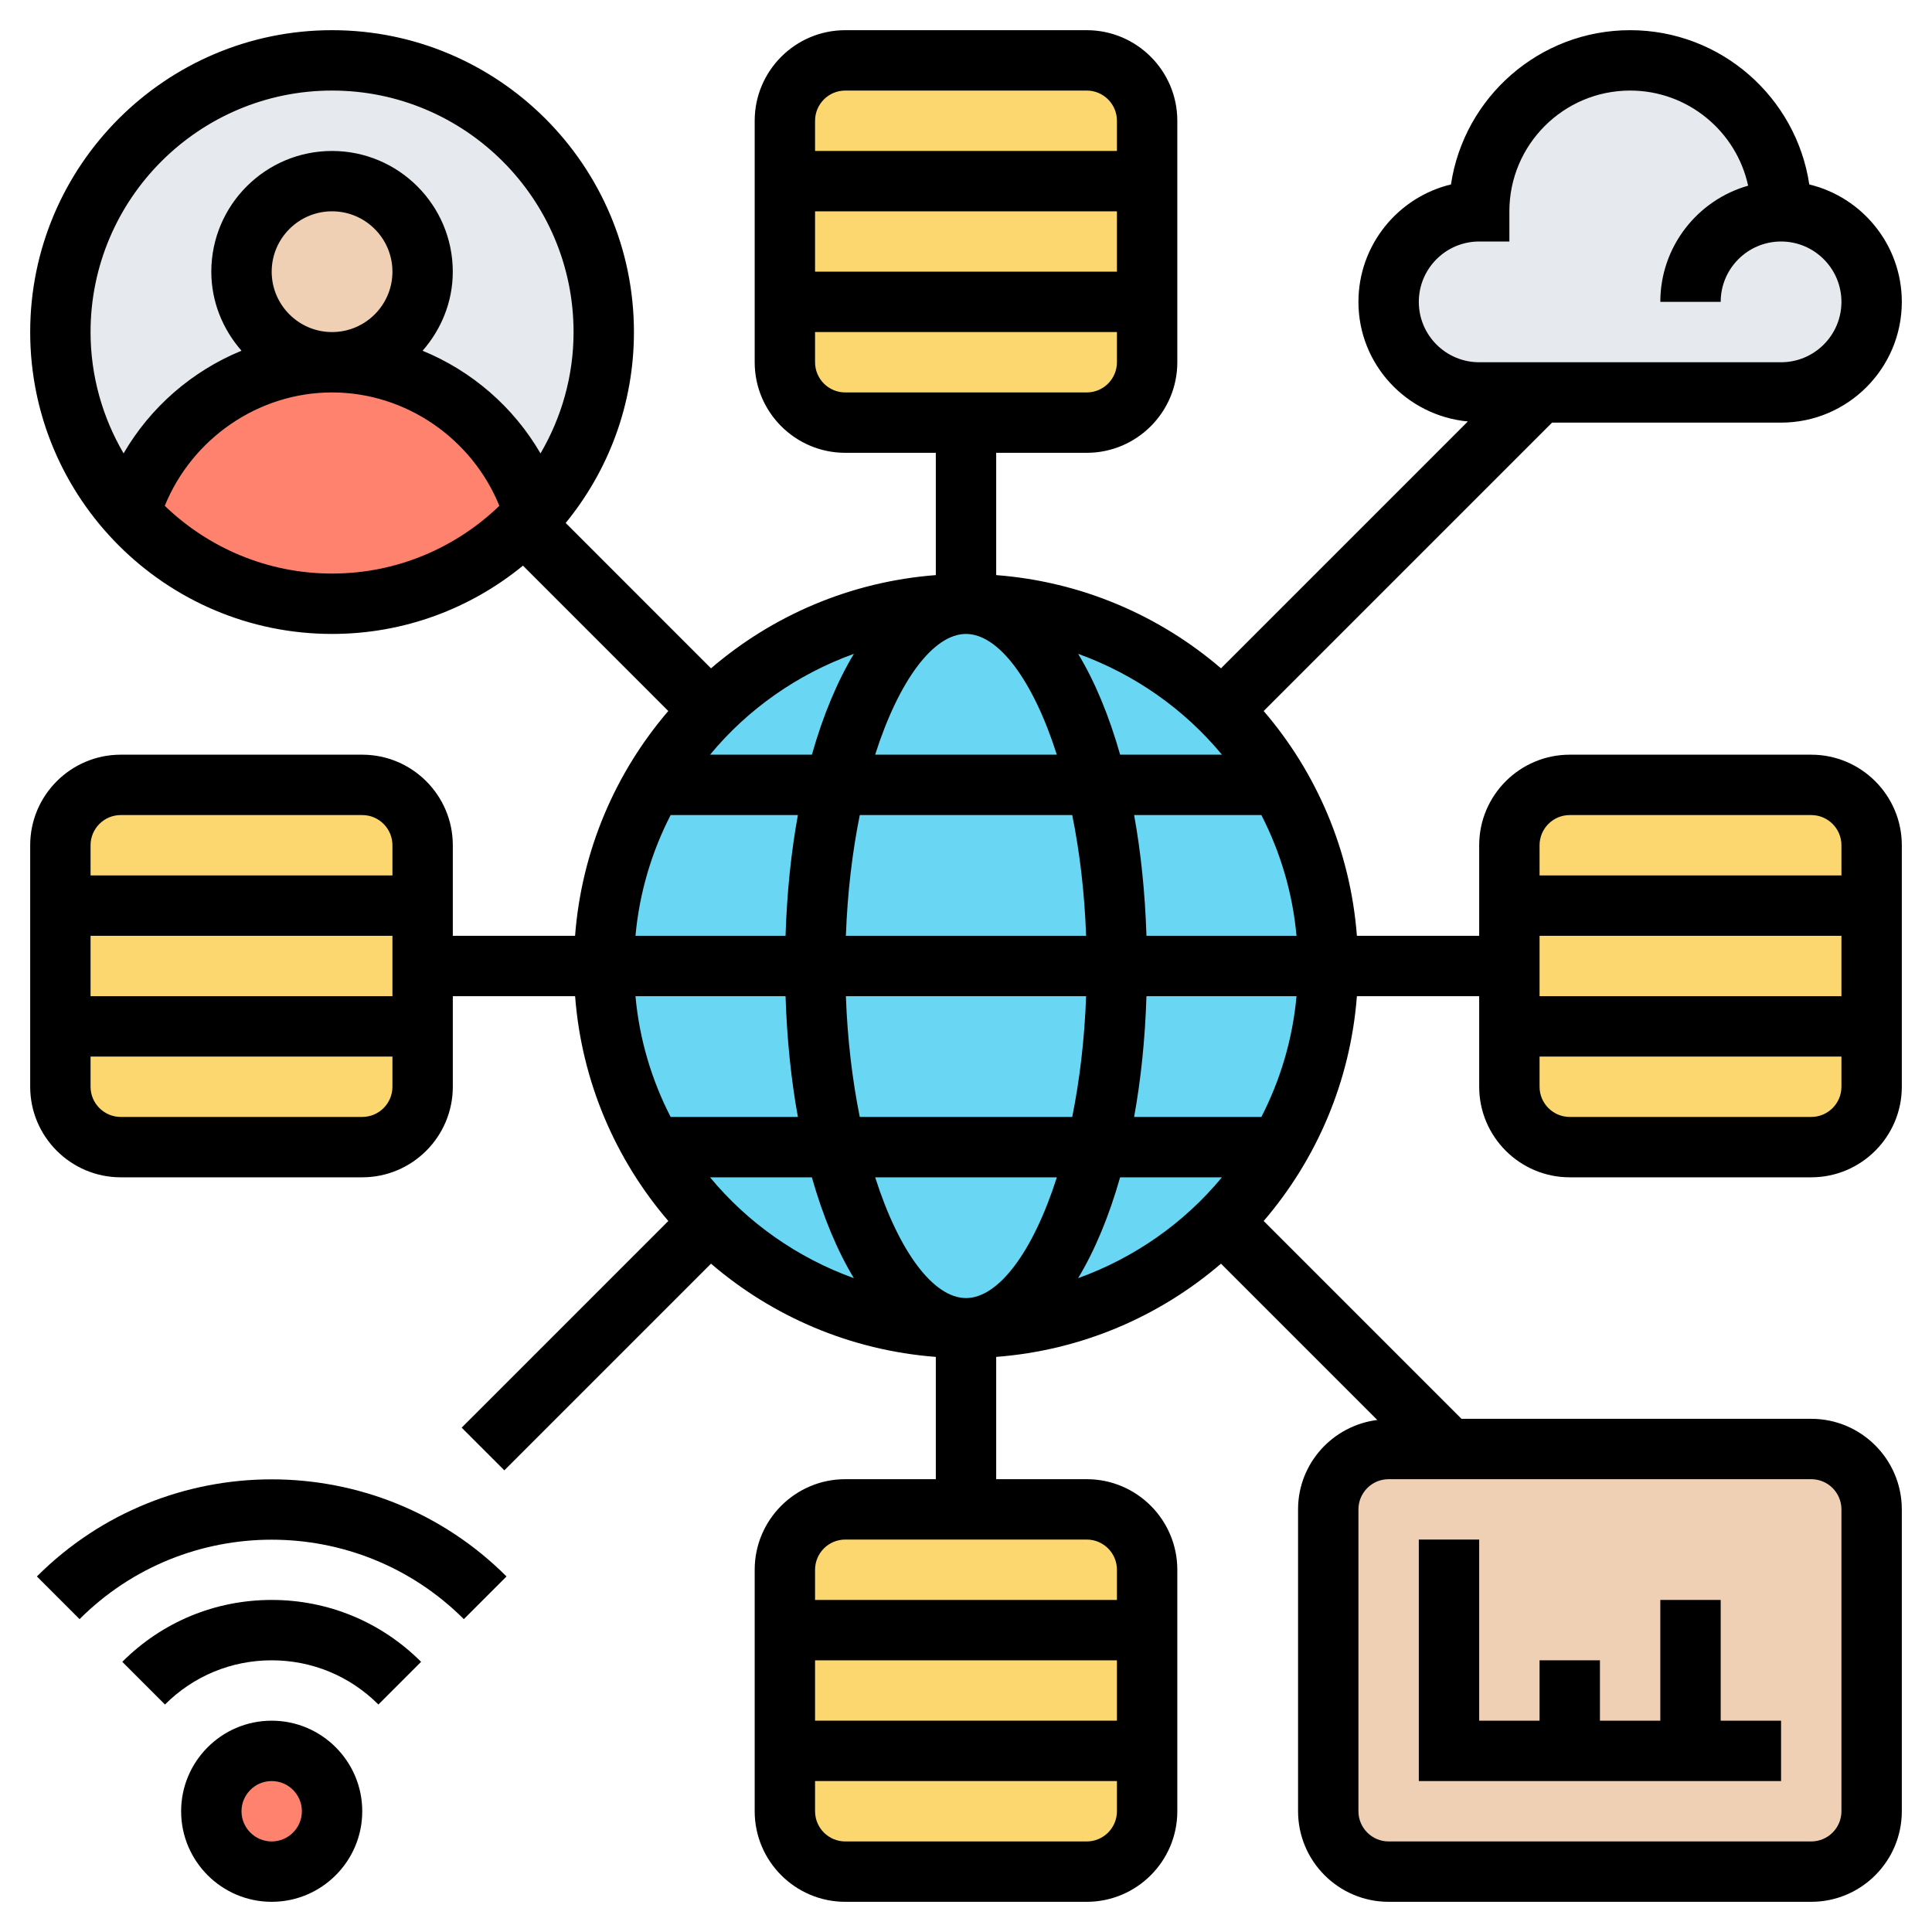
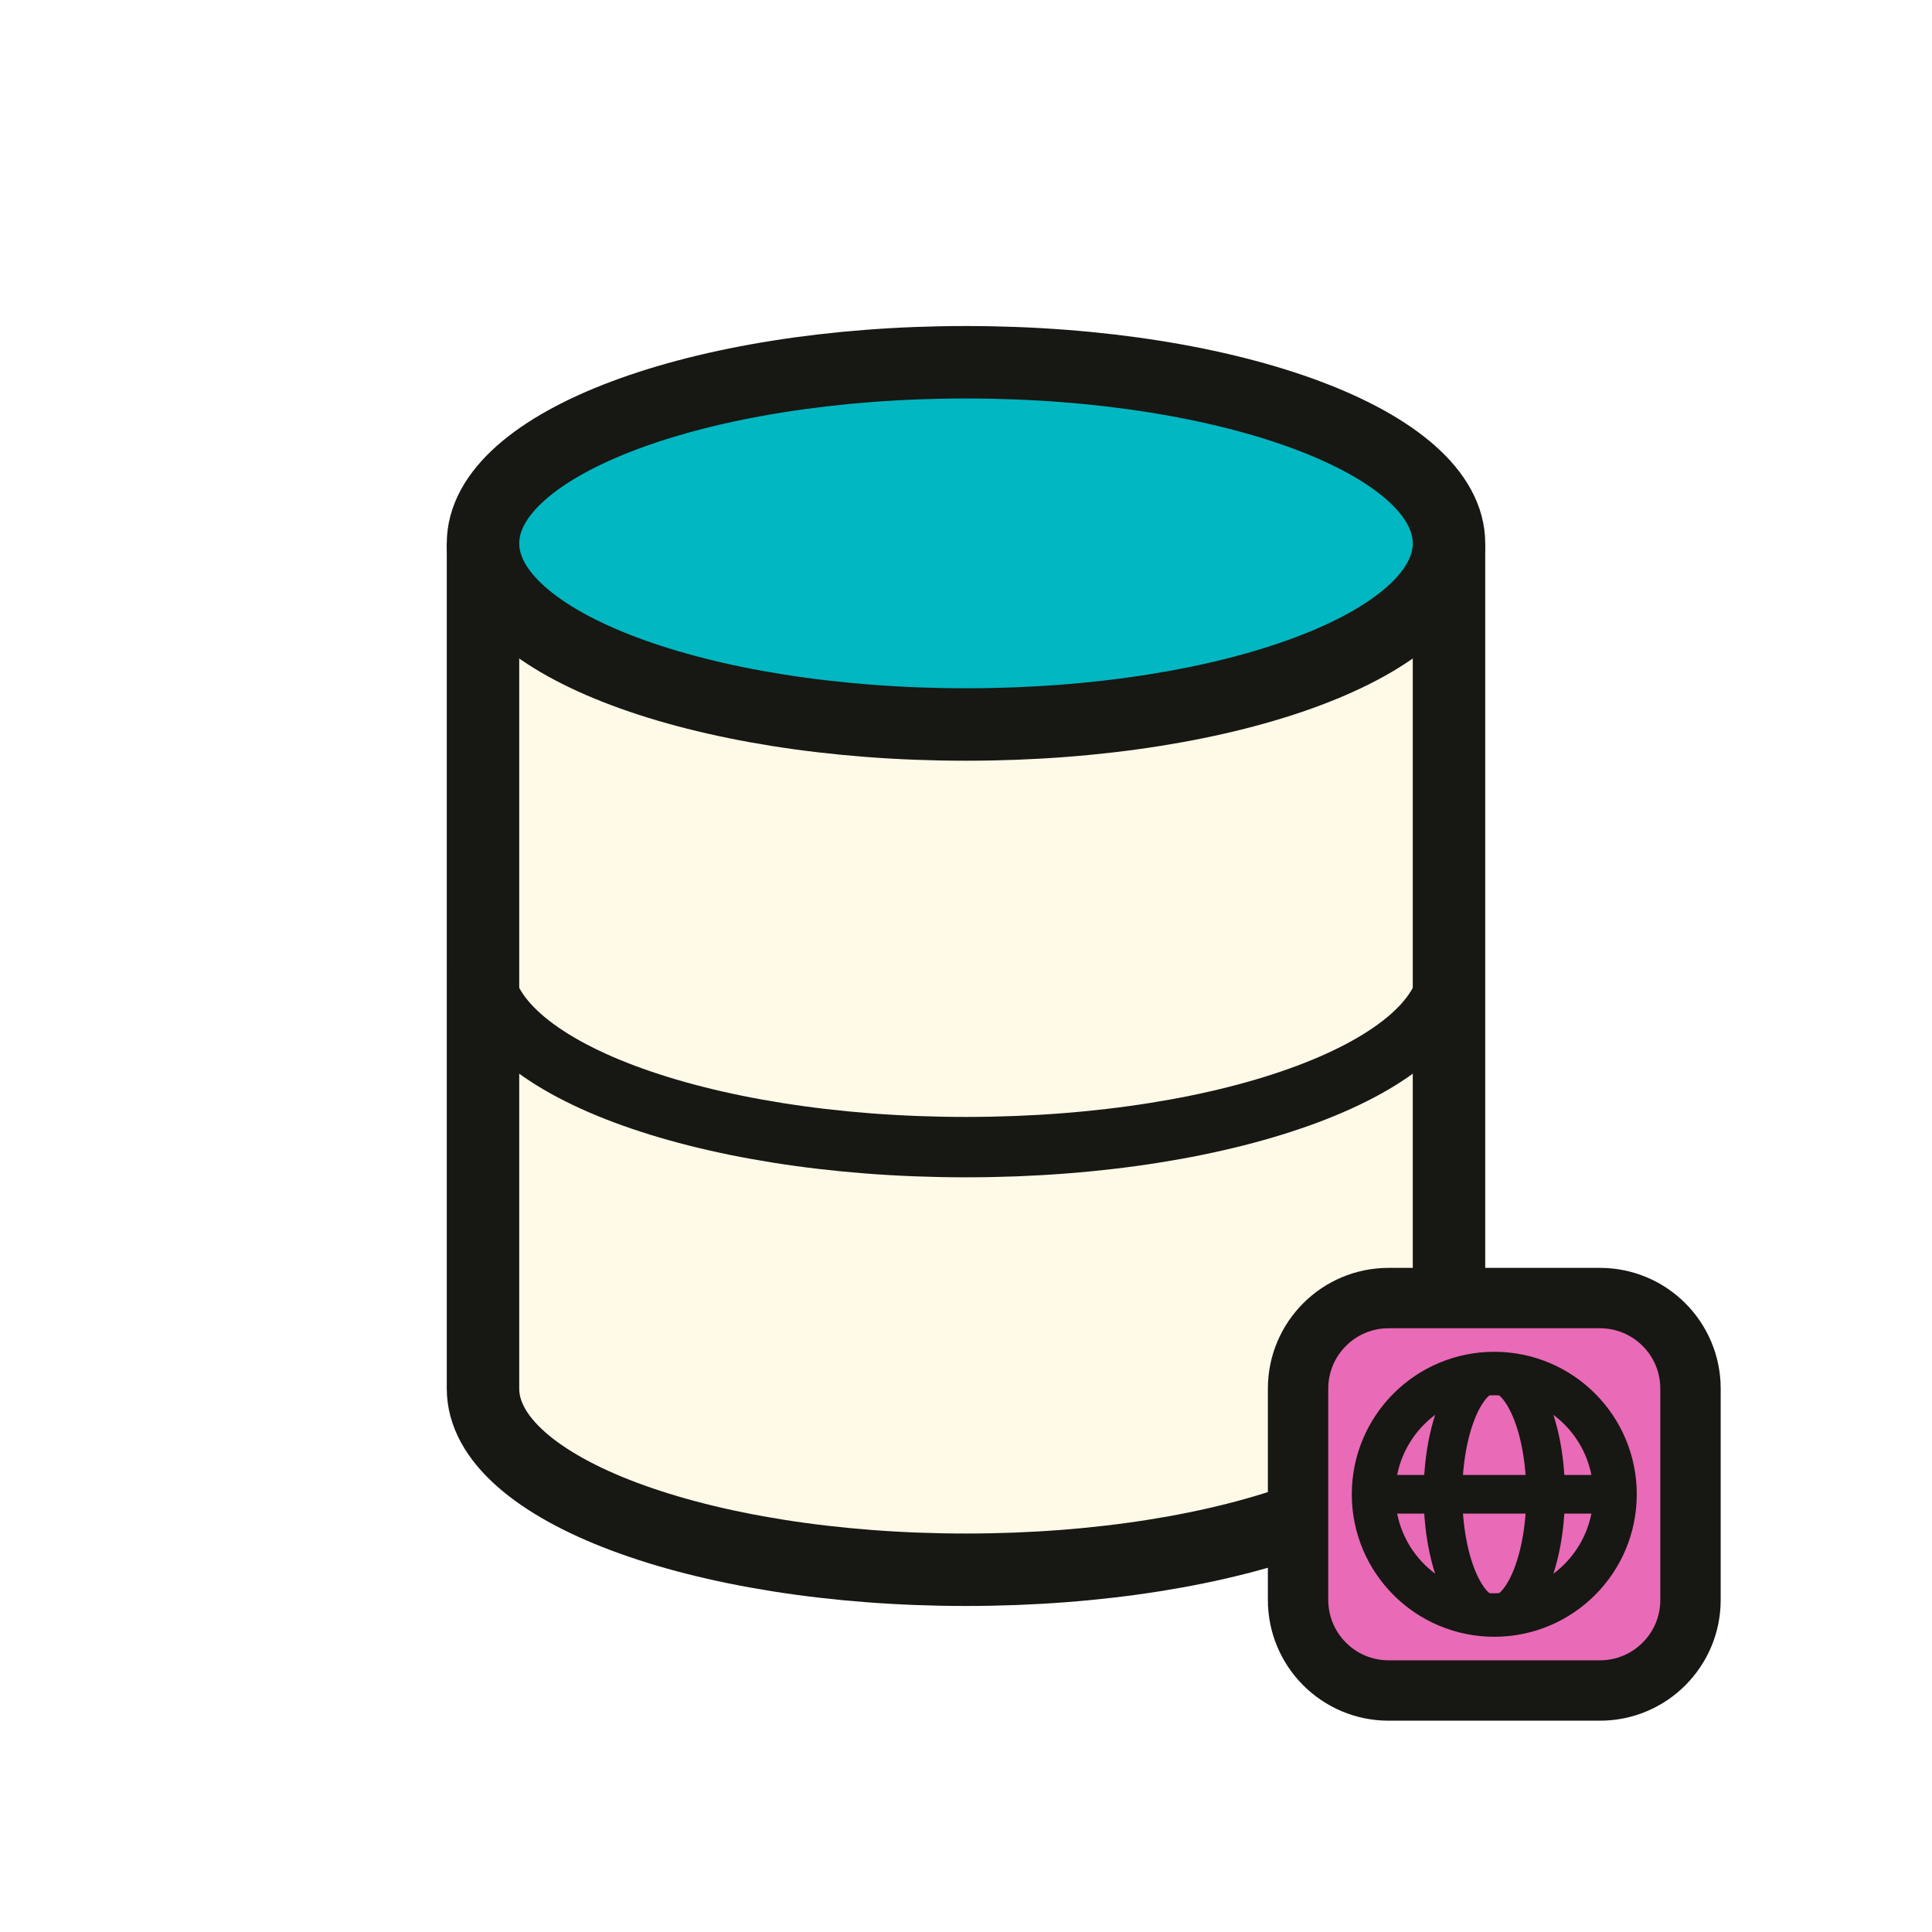
- <svg xmlns="http://www.w3.org/2000/svg" id="Layer_5" enable-background="new 0 0 64 64" height="512" viewBox="0 0 64 64" width="512">
-   <g>
-     <g>
-       <circle cx="32" cy="32" fill="#69d6f4" r="12" />
-       <g fill="#fcd770">
-         <path d="m60 38h-8c-1.105 0-2-.895-2-2v-8c0-1.105.895-2 2-2h8c1.105 0 2 .895 2 2v8c0 1.105-.895 2-2 2z" />
-         <path d="m36 62h-8c-1.105 0-2-.895-2-2v-8c0-1.105.895-2 2-2h8c1.105 0 2 .895 2 2v8c0 1.105-.895 2-2 2z" />
-         <path d="m12 38h-8c-1.105 0-2-.895-2-2v-8c0-1.105.895-2 2-2h8c1.105 0 2 .895 2 2v8c0 1.105-.895 2-2 2z" />
-         <path d="m36 14h-8c-1.105 0-2-.895-2-2v-8c0-1.105.895-2 2-2h8c1.105 0 2 .895 2 2v8c0 1.105-.895 2-2 2z" />
-       </g>
-       <circle cx="9" cy="60" fill="#ff826e" r="2" />
-       <path d="m59 7c1.66 0 3 1.34 3 3s-1.34 3-3 3h-8-2c-1.66 0-3-1.34-3-3s1.34-3 3-3c0-2.76 2.24-5 5-5s5 2.24 5 5z" fill="#e6e9ed" />
-       <circle cx="11" cy="11" fill="#e6e9ed" r="9" />
-       <path d="m11 12c3.17 0 5.84 2.1 6.7 4.99l.01.01c-.12.12-.23.24-.35.36-1.62 1.63-3.88 2.64-6.36 2.64-2.66 0-5.06-1.16-6.71-3l.01-.01c.86-2.89 3.53-4.99 6.7-4.99z" fill="#ff826e" />
-       <circle cx="11" cy="9" fill="#f0d0b4" r="3" />
-       <path d="m62 50v10c0 1.1-.9 2-2 2h-14c-1.1 0-2-.9-2-2v-10c0-1.1.9-2 2-2h2 12c1.1 0 2 .9 2 2z" fill="#f0d0b4" />
-     </g>
-     <g>
-       <path d="m9 57c-1.654 0-3 1.346-3 3s1.346 3 3 3 3-1.346 3-3-1.346-3-3-3zm0 4c-.552 0-1-.449-1-1s.448-1 1-1 1 .449 1 1-.448 1-1 1z" />
-       <path d="m4.051 55.05 1.414 1.414c.944-.944 2.2-1.464 3.535-1.464s2.591.52 3.535 1.464l1.414-1.414c-1.322-1.322-3.079-2.05-4.949-2.05s-3.627.728-4.949 2.05z" />
-       <path d="m1.222 52.222 1.414 1.414c3.51-3.509 9.219-3.509 12.729 0l1.414-1.414c-4.29-4.289-11.268-4.289-15.557 0z" />
-       <path d="m59 57h-2v-4h-2v4h-2v-2h-2v2h-2v-6h-2v8h12z" />
-       <path d="m60 25h-8c-1.654 0-3 1.346-3 3v3h-4.051c-.217-2.833-1.341-5.411-3.088-7.447l9.553-9.553h7.586c2.206 0 4-1.794 4-4 0-1.884-1.31-3.468-3.065-3.89-.432-2.888-2.929-5.11-5.935-5.11s-5.503 2.222-5.935 5.11c-1.755.422-3.065 2.006-3.065 3.89 0 2.077 1.596 3.769 3.624 3.962l-8.177 8.177c-2.036-1.747-4.615-2.871-7.447-3.088v-4.051h3c1.654 0 3-1.346 3-3v-8c0-1.654-1.346-3-3-3h-8c-1.654 0-3 1.346-3 3v8c0 1.654 1.346 3 3 3h3v4.051c-2.833.217-5.411 1.341-7.447 3.088l-4.814-4.815c1.411-1.725 2.261-3.926 2.261-6.324 0-5.514-4.486-10-10-10s-10 4.486-10 10 4.486 10 10 10c2.398 0 4.6-.85 6.324-2.262l4.814 4.815c-1.747 2.036-2.871 4.615-3.088 7.447h-4.05v-3c0-1.654-1.346-3-3-3h-8c-1.654 0-3 1.346-3 3v8c0 1.654 1.346 3 3 3h8c1.654 0 3-1.346 3-3v-3h4.051c.217 2.833 1.341 5.411 3.088 7.447l-6.846 6.846 1.414 1.414 6.846-6.846c2.036 1.747 4.615 2.871 7.447 3.088v4.051h-3c-1.654 0-3 1.346-3 3v8c0 1.654 1.346 3 3 3h8c1.654 0 3-1.346 3-3v-8c0-1.654-1.346-3-3-3h-3v-4.051c2.833-.217 5.411-1.341 7.447-3.088l5.177 5.177c-1.475.187-2.624 1.436-2.624 2.962v10c0 1.654 1.346 3 3 3h14c1.654 0 3-1.346 3-3v-10c0-1.654-1.346-3-3-3h-11.586l-6.553-6.553c1.747-2.036 2.871-4.615 3.088-7.447h4.051v3c0 1.654 1.346 3 3 3h8c1.654 0 3-1.346 3-3v-8c0-1.654-1.346-3-3-3zm-23-16h-10v-2h10zm-9-6h8c.552 0 1 .449 1 1v1h-10v-1c0-.551.448-1 1-1zm-1 9v-1h10v1c0 .551-.448 1-1 1h-8c-.552 0-1-.449-1-1zm-23 15h8c.552 0 1 .449 1 1v1h-10v-1c0-.551.448-1 1-1zm9 4v2h-10v-2zm-1 6h-8c-.552 0-1-.449-1-1v-1h10v1c0 .551-.448 1-1 1zm15 18h10v2h-10zm9 6h-8c-.552 0-1-.449-1-1v-1h10v1c0 .551-.448 1-1 1zm1-9v1h-10v-1c0-.551.448-1 1-1h8c.552 0 1 .449 1 1zm-5-9c-1.075 0-2.22-1.527-3.009-4h6.019c-.79 2.473-1.935 4-3.01 4zm-3.519-6c-.244-1.209-.408-2.553-.46-4h7.958c-.052 1.447-.217 2.791-.46 4zm-7.43-4h4.971c.046 1.419.184 2.763.409 4h-4.216c-.627-1.221-1.035-2.57-1.164-4zm10.949-12c1.075 0 2.22 1.527 3.009 4h-6.019c.79-2.473 1.935-4 3.01-4zm3.519 6c.244 1.209.408 2.553.46 4h-7.958c.052-1.447.217-2.791.46-4zm-9.497 4h-4.971c.13-1.43.537-2.779 1.164-4h4.216c-.225 1.237-.364 2.581-.409 4zm11.956 2h4.971c-.13 1.43-.537 2.779-1.164 4h-4.216c.225-1.237.364-2.581.409-4zm0-2c-.046-1.419-.184-2.763-.409-4h4.216c.626 1.221 1.034 2.57 1.164 4zm9.022-21c0-1.103.897-2 2-2h1v-1c0-2.206 1.794-4 4-4 1.914 0 3.519 1.352 3.909 3.151-1.677.476-2.909 2.021-2.909 3.849h2c0-1.103.897-2 2-2s2 .897 2 2-.897 2-2 2h-10c-1.103 0-2-.897-2-2zm-6.521 15h-3.373c-.368-1.295-.837-2.422-1.391-3.341 1.873.676 3.517 1.834 4.764 3.341zm-12.193-3.341c-.553.919-1.023 2.046-1.391 3.341h-3.373c1.246-1.507 2.89-2.665 4.764-3.341zm-17.286-18.659c4.411 0 8 3.589 8 8 0 1.466-.403 2.837-1.095 4.02-.894-1.539-2.274-2.731-3.906-3.401.615-.704 1-1.613 1-2.618 0-2.206-1.794-4-4-4s-3.999 1.793-3.999 3.999c0 1.006.386 1.915 1 2.618-1.632.671-3.012 1.862-3.906 3.401-.691-1.182-1.094-2.553-1.094-4.019 0-4.411 3.589-8 8-8zm-2 6c0-1.103.897-2 2-2s2 .897 2 2-.897 2-2 2-2-.897-2-2zm-3.542 7.756c.908-2.231 3.102-3.756 5.542-3.756s4.634 1.525 5.542 3.756c-1.439 1.386-3.391 2.244-5.542 2.244s-4.103-.858-5.542-2.244zm18.063 22.244h3.373c.368 1.295.837 2.422 1.391 3.341-1.873-.676-3.517-1.834-4.764-3.341zm12.193 3.341c.553-.919 1.023-2.046 1.391-3.341h3.373c-1.246 1.507-2.89 2.665-4.764 3.341zm25.286 7.659v10c0 .551-.448 1-1 1h-14c-.552 0-1-.449-1-1v-10c0-.551.448-1 1-1h14c.552 0 1 .449 1 1zm-9-23h8c.552 0 1 .449 1 1v1h-10v-1c0-.551.448-1 1-1zm9 4v2h-10v-2zm-1 6h-8c-.552 0-1-.449-1-1v-1h10v1c0 .551-.448 1-1 1z" />
+ <svg xmlns="http://www.w3.org/2000/svg" viewBox="0 0 64 64" fill="none">
+   <path d="M16 18V46A16 6 0 0 0 48 46V18" fill="#FFF9E8" stroke="#171713" stroke-width="2.4" />
+   <path d="M16 32A16 6 0 0 0 48 32" fill="none" stroke="#171713" stroke-width="2" />
+   <ellipse cx="32" cy="18" rx="16" ry="6" fill="#00B7C2" stroke="#171713" stroke-width="2.4" />
+   <g data-type-marker="webapp">
+     <g data-marker="webapp">
+       <rect x="43" y="43" width="13" height="13" rx="3" fill="#E96AB6" stroke="#171713" stroke-width="2" />
+       <circle cx="49.5" cy="49.5" r="4" fill="none" stroke="#171713" stroke-width="1.44" />
+       <path d="M45.5 49.5H53.5" stroke="#171713" stroke-width="1.28" />
+       <ellipse cx="49.5" cy="49.5" rx="1.7" ry="4" fill="none" stroke="#171713" stroke-width="1.28" />
    </g>
  </g>
</svg>
